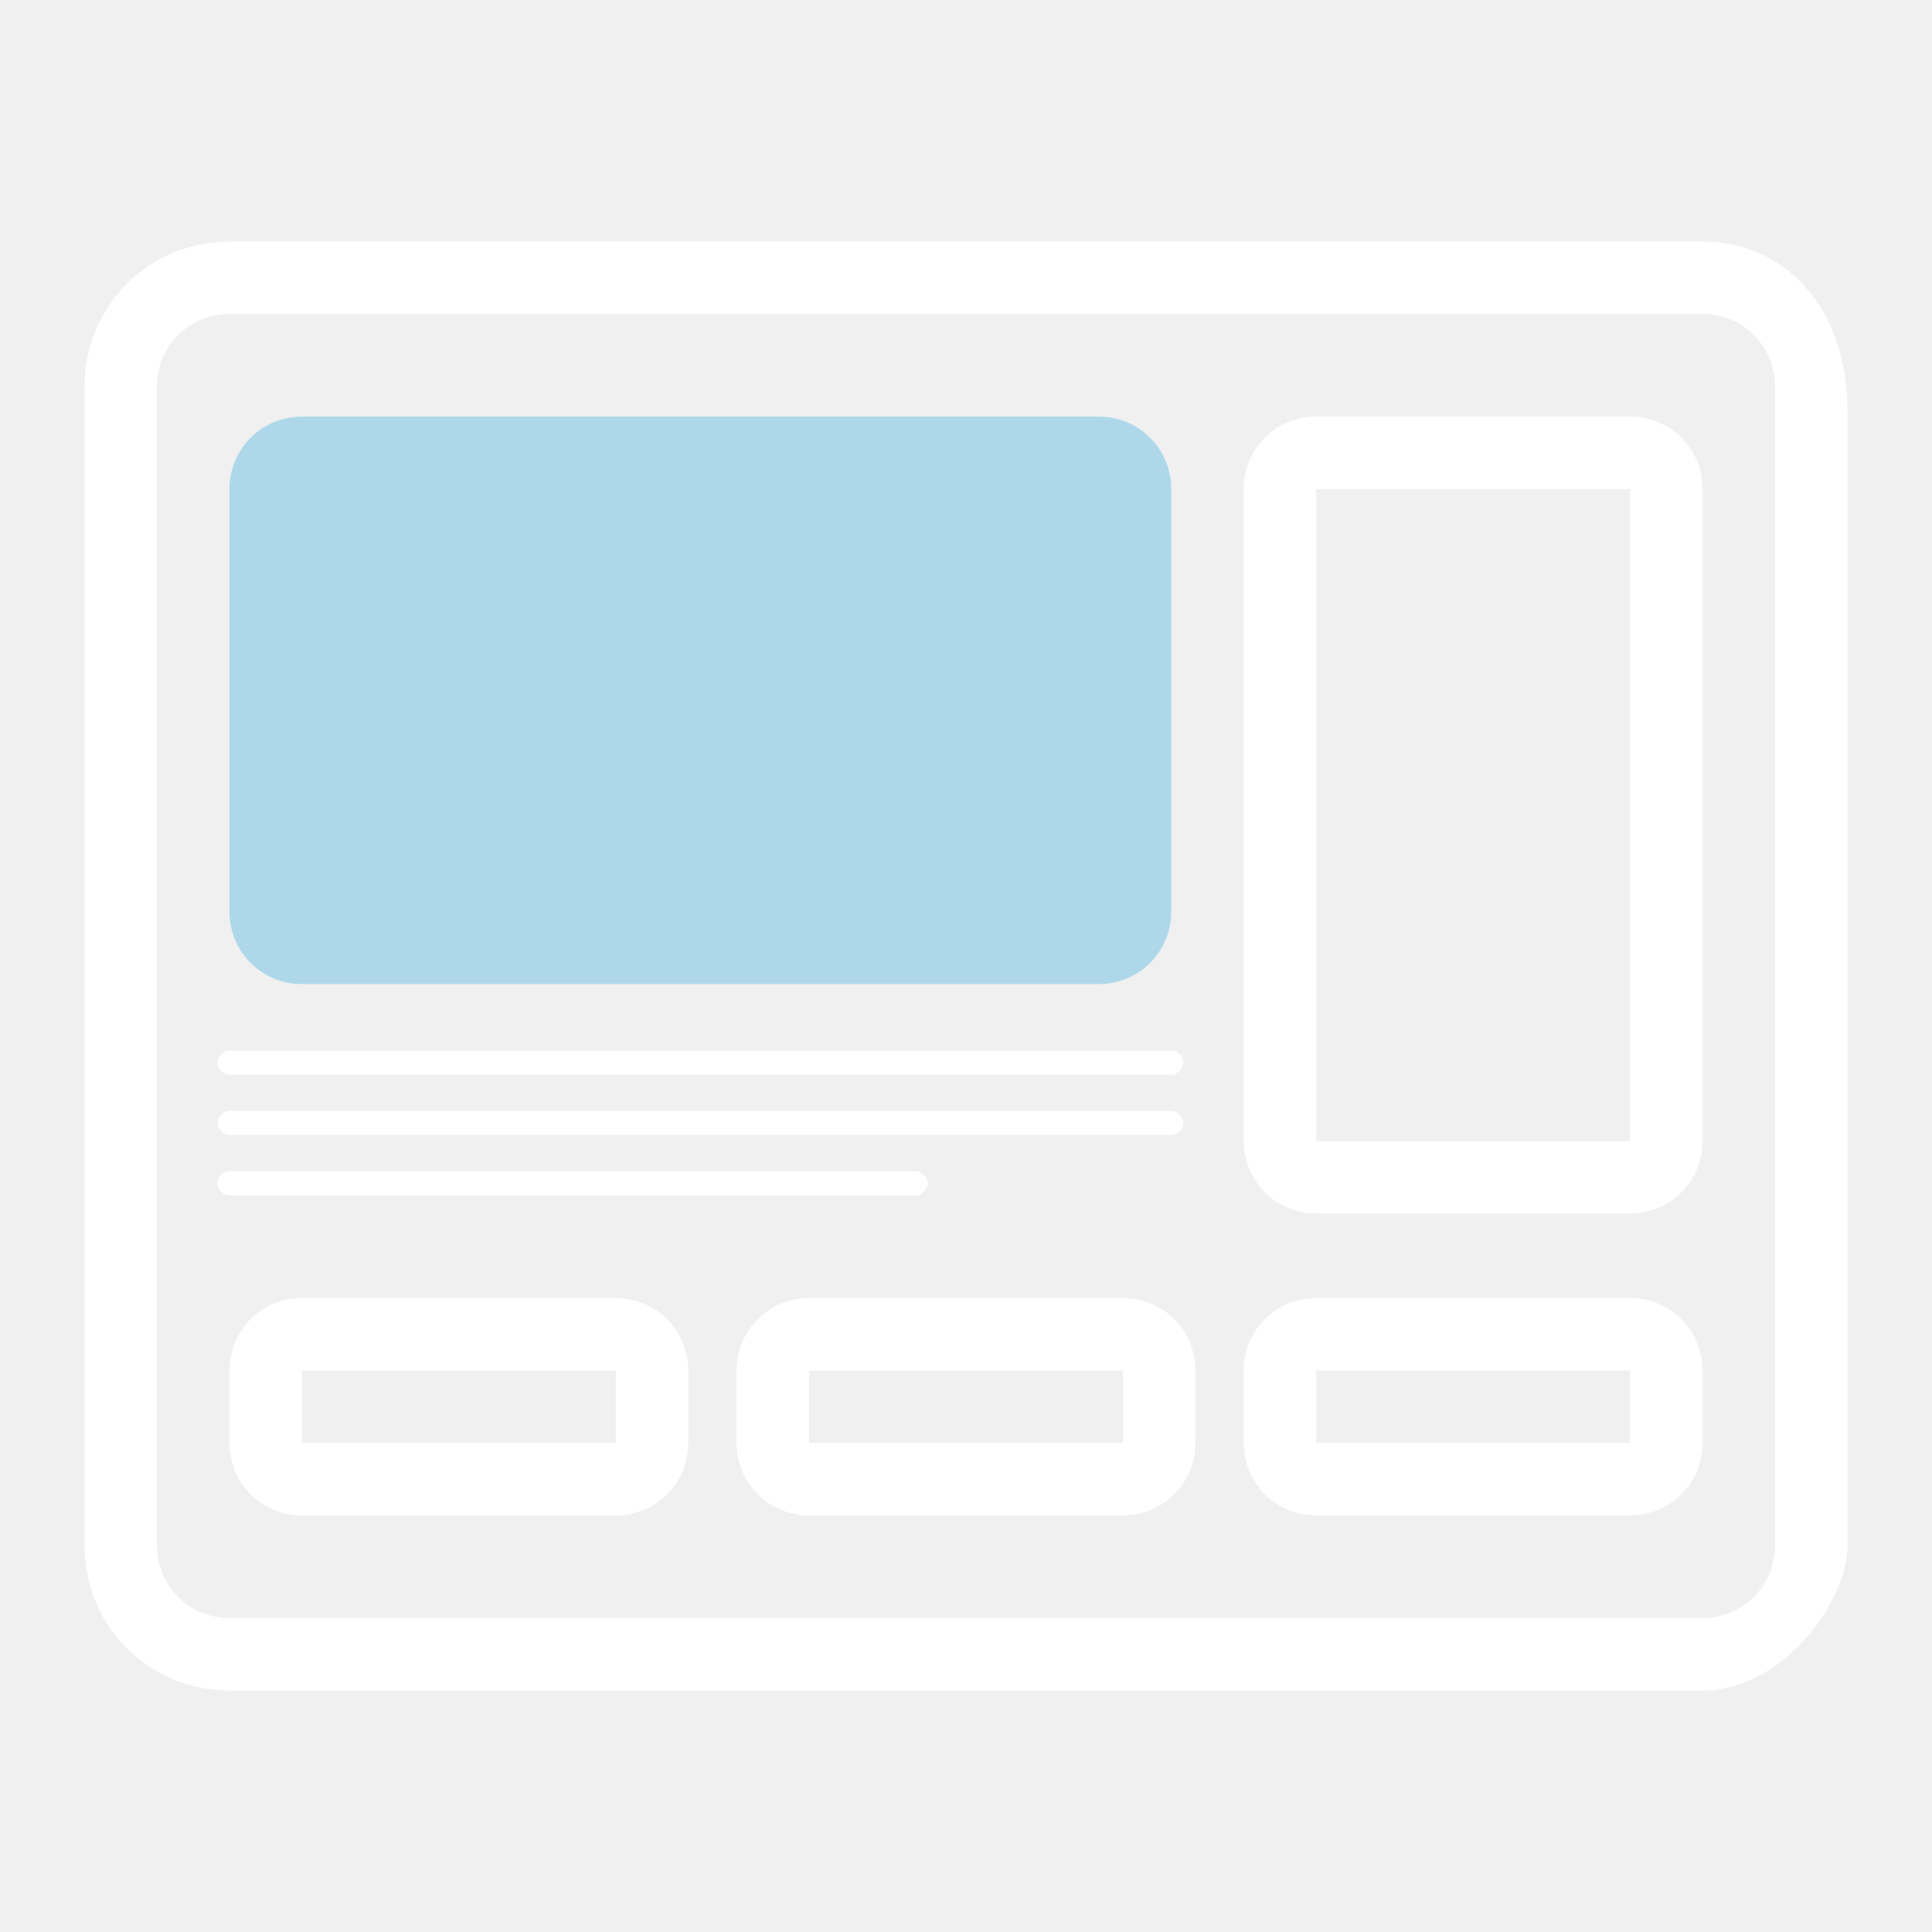
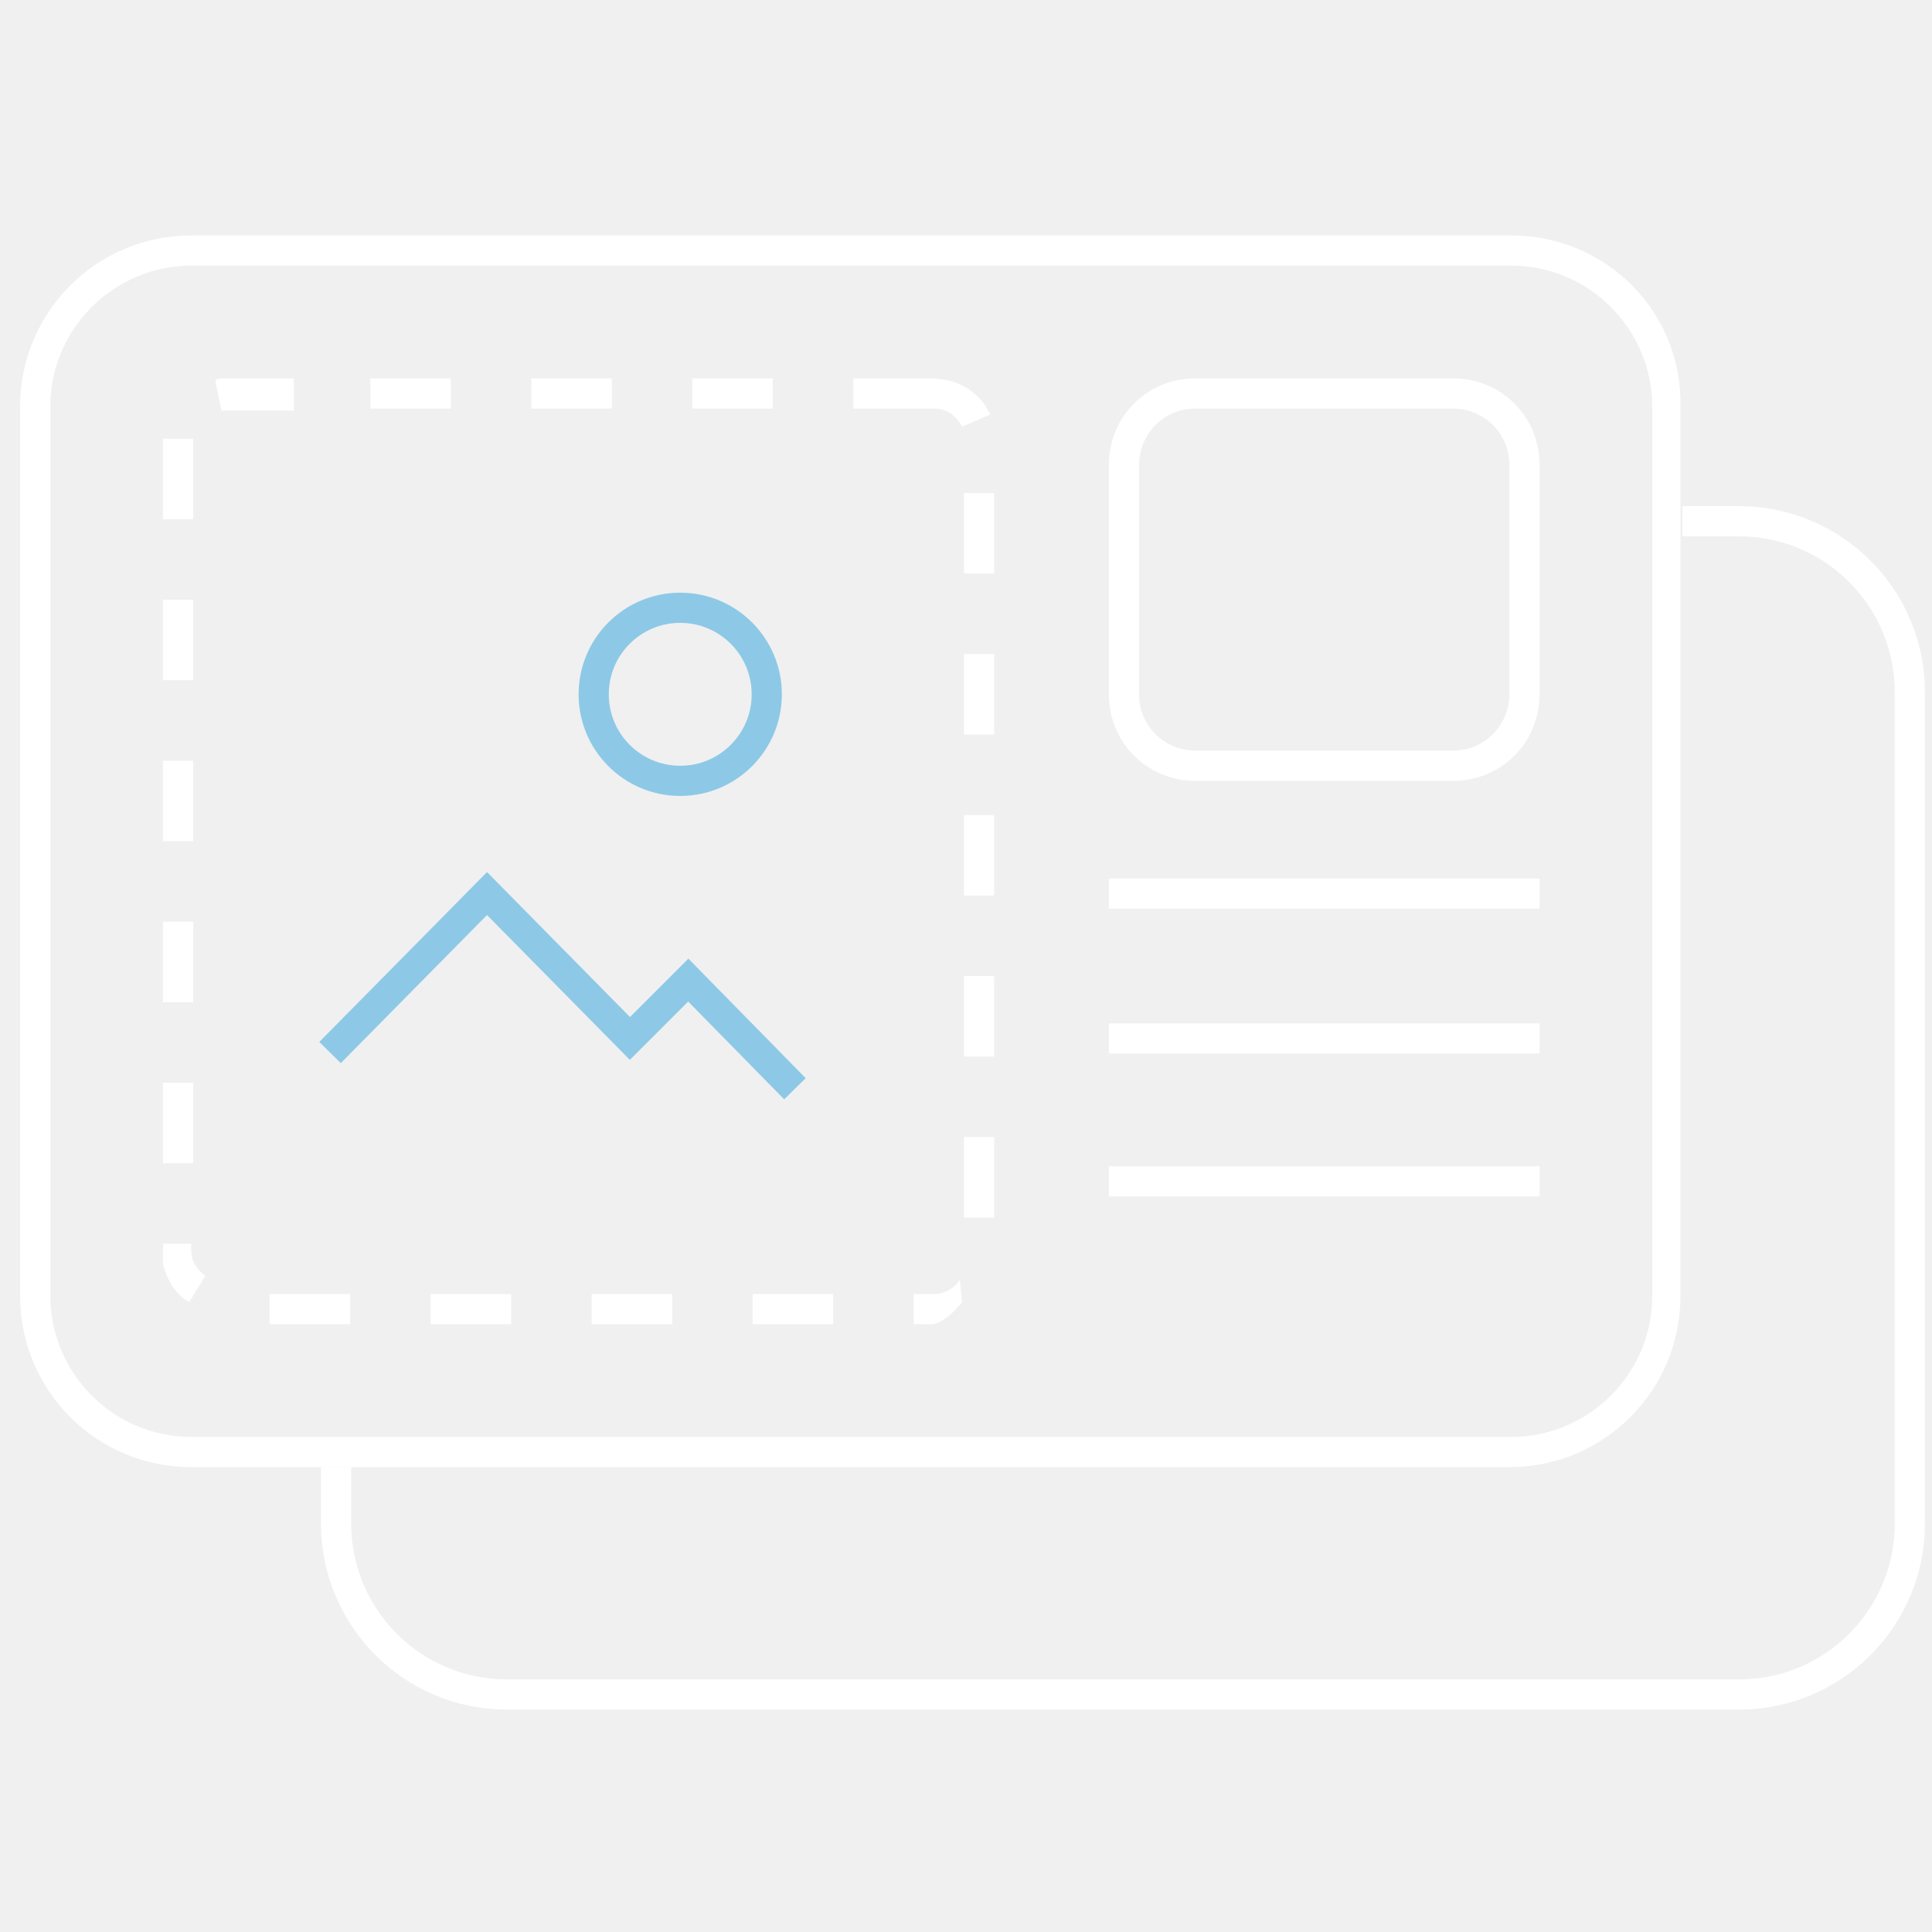
- <svg xmlns="http://www.w3.org/2000/svg" viewBox="0 0 96 96" enable-background="new 0 0 96 96">
-   <style type="text/css">.st0{display:none;} .st1{display:inline;} .st2{fill:#FFFFFF;} .st3{fill:#AED8EA;}</style>
-   <g id="BG" class="st0">
-     <path id="XMLID_125_" class="st1" d="M0 0h96v96h-96z" />
-     <path id="XMLID_28_" class="st1" d="M-124.3 0h96v96h-96z" />
-     <path id="XMLID_42_" class="st1" d="M-244.2 0h96v96h-96z" />
-   </g>
-   <g id="XMLID_307_">
-     <path id="XMLID_155_" class="st2" d="M81 68.1v3.6h-15.6v-3.6h15.6m0-3.6h-15.6c-2 0-3.6 1.6-3.6 3.6v3.6c0 2 1.6 3.6 3.6 3.6h15.6c2 0 3.6-1.6 3.6-3.6v-3.6c0-2-1.6-3.6-3.6-3.6z" />
-     <path id="XMLID_150_" class="st2" d="M30.6 68.1v3.6h-15.6v-3.6h15.6m0-3.6h-15.6c-2 0-3.6 1.6-3.6 3.6v3.6c0 2 1.6 3.6 3.6 3.6h15.6c2 0 3.6-1.6 3.6-3.6v-3.6c0-2-1.6-3.6-3.6-3.6z" />
-     <path id="XMLID_147_" class="st2" d="M55.8 68.1v3.6h-15.6v-3.6h15.6m0-3.6h-15.6c-2 0-3.6 1.6-3.6 3.6v3.6c0 2 1.6 3.6 3.6 3.6h15.6c2 0 3.6-1.6 3.6-3.6v-3.6c0-2-1.6-3.6-3.6-3.6z" />
-     <path id="XMLID_85_" class="st2" d="M81 24.3v32.4h-15.6v-32.4h15.6m0-3.6h-15.6c-2 0-3.6 1.6-3.6 3.6v32.4c0 2 1.6 3.6 3.6 3.6h15.6c2 0 3.6-1.6 3.6-3.6v-32.4c0-2-1.6-3.6-3.6-3.6z" />
-     <path id="XMLID_81_" class="st2" d="M54.6 24.3v21h-39.6v-21h39.6m0-3.6h-39.6c-2 0-3.6 1.6-3.6 3.6v21c0 2 1.6 3.6 3.6 3.6h39.6c2 0 3.6-1.6 3.6-3.6v-21c0-2-1.6-3.6-3.6-3.6z" />
-     <path id="XMLID_76_" class="st3" d="M54.6 20.7h-39.6c-2 0-3.6 1.6-3.6 3.6v21c0 2 1.6 3.6 3.6 3.6h39.6c2 0 3.6-1.6 3.6-3.6v-21c0-2-1.6-3.6-3.6-3.6z" />
-     <path id="XMLID_72_" class="st2" d="M84.6 15.6c2 0 3.6 1.6 3.6 3.6v57.6c0 2-1.6 3.6-3.6 3.6h-73.2c-2 0-3.6-1.6-3.6-3.6v-57.6c0-2 1.6-3.6 3.6-3.6h73.2m0-3.6h-73.2c-4 0-7.2 3.2-7.2 7.2v57.6c0 4 3.2 7.2 7.2 7.2h73.2c4 0 7.2-4.4 7.2-7.2v-56.4c0-5.2-3.2-8.4-7.2-8.4z" />
-     <path id="XMLID_59_" class="st2" d="M58.2 53.4h-46.8c-.3 0-.6-.3-.6-.6s.3-.6.6-.6h46.8c.3 0 .6.3.6.6s-.3.6-.6.6z" />
-     <path id="XMLID_17_" class="st2" d="M58.2 56.4h-46.8c-.3 0-.6-.3-.6-.6s.3-.6.6-.6h46.8c.3 0 .6.3.6.6s-.3.6-.6.6z" />
-     <path id="XMLID_16_" class="st2" d="M45.5 59.4h-34.1c-.3 0-.6-.3-.6-.6s.3-.6.6-.6h34.1c.3 0 .6.3.6.6s-.3.6-.6.6z" />
+ <svg xmlns="http://www.w3.org/2000/svg" version="1.1" id="Layer_1" x="0px" y="0px" viewBox="-176 210 96 96" style="enable-background:new -176 210 96 96;" xml:space="preserve">
+   <style type="text/css">
+ 	.st0{fill:#FFFFFF;}
+ 	.st1{fill:none;stroke:#FFFFFF;stroke-width:1.5;stroke-miterlimit:10;}
+ 	.st2{fill:none;stroke:#8DC9E6;stroke-width:1.5;stroke-miterlimit:10;}
+ </style>
+   <g id="Layer_1_1_">
+     <g>
+       <g>
+         <path class="st0" d="M-103.8,230.3c1.5,0,2.8,1.2,2.8,2.8v11.4c0,1.5-1.2,2.8-2.8,2.8h-12.8c-1.5,0-2.8-1.2-2.8-2.8v-11.4     c0-1.5,1.2-2.8,2.8-2.8H-103.8 M-103.8,228.8h-12.8c-2.4,0-4.3,1.9-4.3,4.3v11.4c0,2.4,1.9,4.3,4.3,4.3h12.8     c2.4,0,4.3-1.9,4.3-4.3v-11.4C-99.5,230.7-101.4,228.8-103.8,228.8L-103.8,228.8z" />
+       </g>
+       <g>
+         <g>
+           <path class="st0" d="M-100.9,223.2c3.9,0,7,3.2,7,7v44.2c0,3.9-3.2,7-7,7h-65.6c-3.9,0-7-3.2-7-7v-44.2c0-3.9,3.2-7,7-7H-100.9       M-100.9,221.7h-65.6c-4.7,0-8.5,3.8-8.5,8.5v44.2c0,4.7,3.8,8.5,8.5,8.5h65.5c4.7,0,8.5-3.8,8.5-8.5v-44.2      C-92.4,225.5-96.2,221.7-100.9,221.7L-100.9,221.7z" />
+         </g>
+       </g>
+       <path class="st1" d="M-92.4,235.9h2.8c4.7,0,8.5,3.8,8.5,8.5v41.3c0,4.7-3.8,8.5-8.5,8.5h-61.2c-4.7,0-8.5-3.8-8.5-8.5v-2.8" />
+       <g>
+         <path class="st0" d="M-129.6,228.8h-4v1.5h4V228.8L-129.6,228.8L-129.6,228.8z M-137.6,228.8h-4v1.5h4V228.8L-137.6,228.8z      M-145.6,228.8h-4v1.5h4V228.8L-145.6,228.8z M-153.6,228.8h-4v1.5h4V228.8L-153.6,228.8z M-161.6,228.8h-3.3l0,0l0,0l0,0l0,0     l0,0l0,0l0,0l0,0l0,0l0,0l0,0l0,0l0,0l0,0l0,0l0,0l0,0l0,0l0,0l0,0l0,0l0,0l0,0l0,0l0,0l0,0l0,0l0,0l0,0l0,0l0,0l0,0l0,0l0,0l0,0     l0,0l0,0l0,0l0,0l0,0l0,0l0,0l0,0l0,0l0,0l0,0l0,0l0,0l0,0l0,0l0,0l0,0l0,0l0,0l0,0l0,0l0,0l0,0l0,0l0,0l0,0l0,0l0,0l0,0l0,0l0,0     l0,0l0,0l0,0l0,0l0,0l0,0l0,0l0,0l0,0l0,0l0,0l0,0l0,0l0,0l0,0l0,0l0,0l0,0l0,0l0,0l0,0l0,0l0,0l0,0l0,0l0,0l0,0l0,0l0,0l0,0l0,0     l0,0l0,0l0,0l0,0l0,0l0,0l0,0l0,0c-0.1,0-0.3,0-0.4,0.1l0,0l0,0l0,0l0,0l0,0l0,0l0.3,1.5c0.1,0,0.2,0,0.3,0h3.3v-1.6H-161.6z      M-167.9,231.8h1.5H-167.9L-167.9,231.8z M-167.9,231.8h1.5H-167.9L-167.9,231.8v4h1.5v-4l0,0H-167.9L-167.9,231.8z      M-166.4,239.8h-1.5v4h1.5V239.8L-166.4,239.8z M-166.4,247.8h-1.5v4h1.5V247.8L-166.4,247.8z M-166.4,255.8h-1.5v4h1.5V255.8     L-166.4,255.8z M-166.4,263.8h-1.5v4h1.5V263.8L-166.4,263.8z M-166.4,271.8h-1.5v1l0,0l0,0l0,0l0,0l0,0l0,0l0,0l0,0l0,0l0,0l0,0     l0,0l0,0l0,0l0,0l0,0l0,0l0,0l0,0l0,0l0,0l0,0l0,0l0,0l0,0l0,0l0,0l0,0l0,0l0,0l0,0l0,0l0,0l0,0l0,0l0,0l0,0l0,0l0,0l0,0l0,0l0,0     l0,0l0,0l0,0l0,0l0,0l0,0l0,0l0,0l0,0l0,0l0,0l0,0l0,0l0,0l0,0l0,0l0,0l0,0l0,0l0,0l0,0l0,0l0,0l0,0l0,0l0,0l0,0l0,0l0,0l0,0l0,0     l0,0l0,0l0,0l0,0l0,0l0,0l0,0l0,0l0,0l0,0l0,0l0,0l0,0l0,0l0,0l0,0l0,0l0,0l0,0l0,0l0,0l0,0l0,0l0,0l0,0l0,0l0,0l0,0l0,0l0,0l0,0     l0,0l0,0l0,0l0,0l0,0l0,0l0,0l0,0l0,0l0,0l0,0l0,0l0,0l0,0l0,0l0,0l0,0l0,0l0,0l0,0l0,0l0,0l0,0l0,0l0,0l0,0l0,0l0,0l0,0l0,0l0,0     l0,0l0,0l0,0l0,0l0,0l0,0l0,0l0,0l0,0l0,0l0,0l0,0l0,0l0,0l0,0l0,0l0,0l0,0l0,0l0,0l0,0l0,0l0,0l0,0l0,0l0,0l0,0l0,0l0,0l0,0l0,0     l0,0l0,0l0,0l0,0l0,0l0,0l0,0l0,0l0,0l0,0l0,0l0,0l0,0l0,0l0,0l0,0l0,0l0,0l0,0l0,0l0,0l0,0l0,0l0,0l0,0l0,0l0,0l0,0l0,0l0,0l0,0     c0.2,0.8,0.6,1.5,1.3,1.9l0.8-1.3c-0.4-0.3-0.7-0.7-0.7-1.3v-0.3H-166.4z M-158.6,274.3h-4v1.5h4V274.3L-158.6,274.3z      M-150.6,274.3h-4v1.5h4V274.3L-150.6,274.3z M-142.6,274.3h-4v1.5h4V274.3L-142.6,274.3z M-134.6,274.3h-4v1.5h4V274.3     L-134.6,274.3z M-128.3,273.6c-0.3,0.4-0.7,0.7-1.3,0.7h-1v1.5h1l0,0l0,0l0,0l0,0l0,0l0,0l0,0l0,0l0,0l0,0l0,0l0,0l0,0l0,0l0,0     l0,0l0,0l0,0l0,0l0,0l0,0l0,0l0,0l0,0l0,0l0,0l0,0l0,0l0,0l0,0l0,0l0,0l0,0l0,0l0,0l0,0l0,0l0,0l0,0l0,0l0,0l0,0l0,0l0,0l0,0l0,0     l0,0l0,0l0,0l0,0l0,0l0,0l0,0l0,0l0,0l0,0l0,0l0,0l0,0l0,0l0,0l0,0l0,0l0,0l0,0l0,0l0,0l0,0l0,0l0,0l0,0l0,0l0,0l0,0l0,0l0,0l0,0     l0,0l0,0l0,0l0,0l0,0l0,0l0,0l0,0l0,0l0,0l0,0l0,0l0,0l0,0l0,0l0,0l0,0l0,0l0,0l0,0l0,0l0,0l0,0l0,0l0,0l0,0l0,0l0,0l0,0l0,0l0,0     l0,0l0,0l0,0l0,0l0,0l0,0l0,0l0,0l0,0l0,0l0,0l0,0l0,0l0,0l0,0l0,0l0,0l0,0l0,0l0,0l0,0l0,0l0,0l0,0l0,0l0,0l0,0l0,0l0,0l0,0l0,0     l0,0l0,0l0,0l0,0l0,0l0,0l0,0l0,0l0,0l0,0l0,0l0,0l0,0l0,0l0,0l0,0l0,0l0,0l0,0l0,0l0,0l0,0l0,0l0,0l0,0l0,0l0,0l0,0l0,0l0,0l0,0     l0,0l0,0l0,0l0,0l0,0l0,0l0,0l0,0l0,0l0,0l0,0l0,0l0,0l0,0l0,0l0,0l0,0l0,0l0,0l0,0l0,0l0,0l0,0l0,0l0,0l0,0l0,0l0,0l0,0l0,0l0,0     l0,0l0,0l0,0l0,0l0,0l0,0l0,0l0,0l0,0l0,0l0,0l0,0l0,0l0,0l0,0l0,0l0,0l0,0l0,0l0,0l0,0l0,0l0,0l0,0l0,0l0,0l0,0l0,0l0,0l0,0l0,0     l0,0l0,0l0,0l0,0l0,0l0,0l0,0l0,0l0,0l0,0l0,0l0,0l0,0l0,0l0,0l0,0l0,0l0,0l0,0l0,0l0,0l0,0l0,0l0,0l0,0l0,0l0,0l0,0l0,0l0,0l0,0     l0,0l0,0l0,0l0,0l0,0l0,0l0,0l0,0l0,0l0,0l0,0l0,0l0,0l0,0l0,0l0,0l0,0l0,0l0,0l0,0l0,0l0,0l0,0l0,0l0,0l0,0l0,0l0,0l0,0l0,0l0,0     l0,0l0,0l0,0l0,0l0,0l0,0l0,0l0,0l0,0l0,0l0,0l0,0l0,0l0,0l0,0l0,0l0,0l0,0l0,0l0,0l0,0l0,0l0,0l0,0l0,0l0,0l0,0l0,0l0,0l0,0l0,0     l0,0l0,0l0,0l0,0l0,0l0,0l0,0l0,0l0,0l0,0l0,0l0,0l0,0l0,0l0,0l0,0l0,0l0,0l0,0l0,0l0,0l0,0l0,0l0,0l0,0l0,0l0,0l0,0l0,0l0,0l0,0     l0,0l0,0l0,0l0,0l0,0l0,0l0,0l0,0l0,0l0,0l0,0l0,0l0,0l0,0l0,0l0,0l0,0l0,0l0,0l0,0l0,0l0,0l0,0l0,0l0,0l0,0l0,0l0,0l0,0l0,0l0,0     l0,0l0,0l0,0l0,0l0,0l0,0l0,0l0,0l0,0l0,0l0,0l0,0l0,0l0,0l0,0l0,0l0,0l0,0l0,0l0,0l0,0l0,0l0,0l0,0l0,0l0,0l0,0l0,0l0,0l0,0l0,0     l0,0l0,0l0,0l0,0l0,0l0,0l0,0l0,0l0,0l0,0l0,0l0,0l0,0l0,0l0,0l0,0l0,0l0,0l0,0l0,0l0,0l0,0l0,0l0,0l0,0l0,0l0,0l0,0l0,0l0,0l0,0     l0,0l0,0l0,0l0,0l0,0l0,0l0,0l0,0l0,0l0,0l0,0l0,0l0,0l0,0l0,0l0,0l0,0l0,0l0,0l0,0l0,0l0,0l0,0l0,0l0,0l0,0l0,0l0,0l0,0     c0.6-0.2,1-0.6,1.4-1.1L-128.3,273.6L-128.3,273.6z M-126.6,266.5h-1.5v4h1.5V266.5L-126.6,266.5z M-126.6,258.5h-1.5v4h1.5     V258.5L-126.6,258.5z M-126.6,250.5h-1.5v4h1.5V250.5L-126.6,250.5z M-126.6,242.5h-1.5v4h1.5V242.5L-126.6,242.5z M-126.6,234.5     h-1.5v4h1.5V234.5L-126.6,234.5z M-129.6,228.8v1.5c0.6,0,1.1,0.3,1.4,0.9l1.4-0.6c-0.4-0.9-1.2-1.5-2.1-1.7l0,0l0,0l0,0l0,0l0,0     l0,0l0,0l0,0l0,0l0,0l0,0l0,0l0,0l0,0l0,0l0,0l0,0l0,0l0,0l0,0l0,0l0,0l0,0l0,0l0,0l0,0l0,0l0,0l0,0l0,0l0,0l0,0l0,0l0,0l0,0l0,0     l0,0l0,0l0,0l0,0l0,0l0,0l0,0l0,0l0,0l0,0l0,0l0,0l0,0l0,0l0,0l0,0l0,0l0,0l0,0l0,0l0,0l0,0l0,0l0,0l0,0l0,0l0,0l0,0l0,0l0,0l0,0     l0,0l0,0l0,0l0,0l0,0l0,0l0,0l0,0l0,0l0,0l0,0l0,0l0,0l0,0l0,0l0,0l0,0l0,0l0,0l0,0l0,0l0,0l0,0l0,0l0,0l0,0l0,0l0,0l0,0l0,0l0,0     l0,0l0,0l0,0l0,0l0,0l0,0l0,0l0,0l0,0l0,0l0,0l0,0l0,0l0,0l0,0l0,0l0,0l0,0l0,0l0,0l0,0l0,0l0,0l0,0l0,0l0,0l0,0l0,0l0,0l0,0l0,0     l0,0l0,0l0,0l0,0l0,0l0,0C-129.5,228.8-129.5,228.8-129.6,228.8C-129.5,228.8-129.5,228.8-129.6,228.8     C-129.5,228.8-129.5,228.8-129.6,228.8C-129.5,228.8-129.5,228.8-129.6,228.8C-129.5,228.8-129.5,228.8-129.6,228.8L-129.6,228.8     C-129.5,228.8-129.5,228.8-129.6,228.8C-129.5,228.8-129.5,228.8-129.6,228.8C-129.5,228.8-129.5,228.8-129.6,228.8L-129.6,228.8     C-129.5,228.8-129.5,228.8-129.6,228.8C-129.5,228.8-129.5,228.8-129.6,228.8C-129.5,228.8-129.5,228.8-129.6,228.8L-129.6,228.8     C-129.5,228.8-129.5,228.8-129.6,228.8C-129.5,228.8-129.5,228.8-129.6,228.8C-129.5,228.8-129.5,228.8-129.6,228.8L-129.6,228.8     C-129.5,228.8-129.5,228.8-129.6,228.8C-129.5,228.8-129.5,228.8-129.6,228.8C-129.5,228.8-129.5,228.8-129.6,228.8L-129.6,228.8     C-129.5,228.8-129.5,228.8-129.6,228.8C-129.5,228.8-129.5,228.8-129.6,228.8C-129.5,228.8-129.5,228.8-129.6,228.8     C-129.5,228.8-129.5,228.8-129.6,228.8C-129.5,228.8-129.5,228.8-129.6,228.8C-129.5,228.8-129.5,228.8-129.6,228.8     C-129.5,228.8-129.5,228.8-129.6,228.8L-129.6,228.8C-129.5,228.8-129.5,228.8-129.6,228.8L-129.6,228.8L-129.6,228.8     L-129.6,228.8L-129.6,228.8L-129.6,228.8L-129.6,228.8L-129.6,228.8L-129.6,228.8L-129.6,228.8L-129.6,228.8L-129.6,228.8z" />
+       </g>
+       <line class="st1" x1="-120.9" y1="254.4" x2="-99.5" y2="254.4" />
+       <line class="st1" x1="-120.9" y1="261.6" x2="-99.5" y2="261.6" />
+       <line class="st1" x1="-120.9" y1="268.7" x2="-99.5" y2="268.7" />
+       <polyline class="st2" points="-136.5,264.1 -141.8,258.7 -144.7,261.6 -151.8,254.4 -159.6,262.3   " />
+       <circle class="st2" cx="-142.2" cy="244.5" r="4.3" />
+     </g>
  </g>
</svg>
